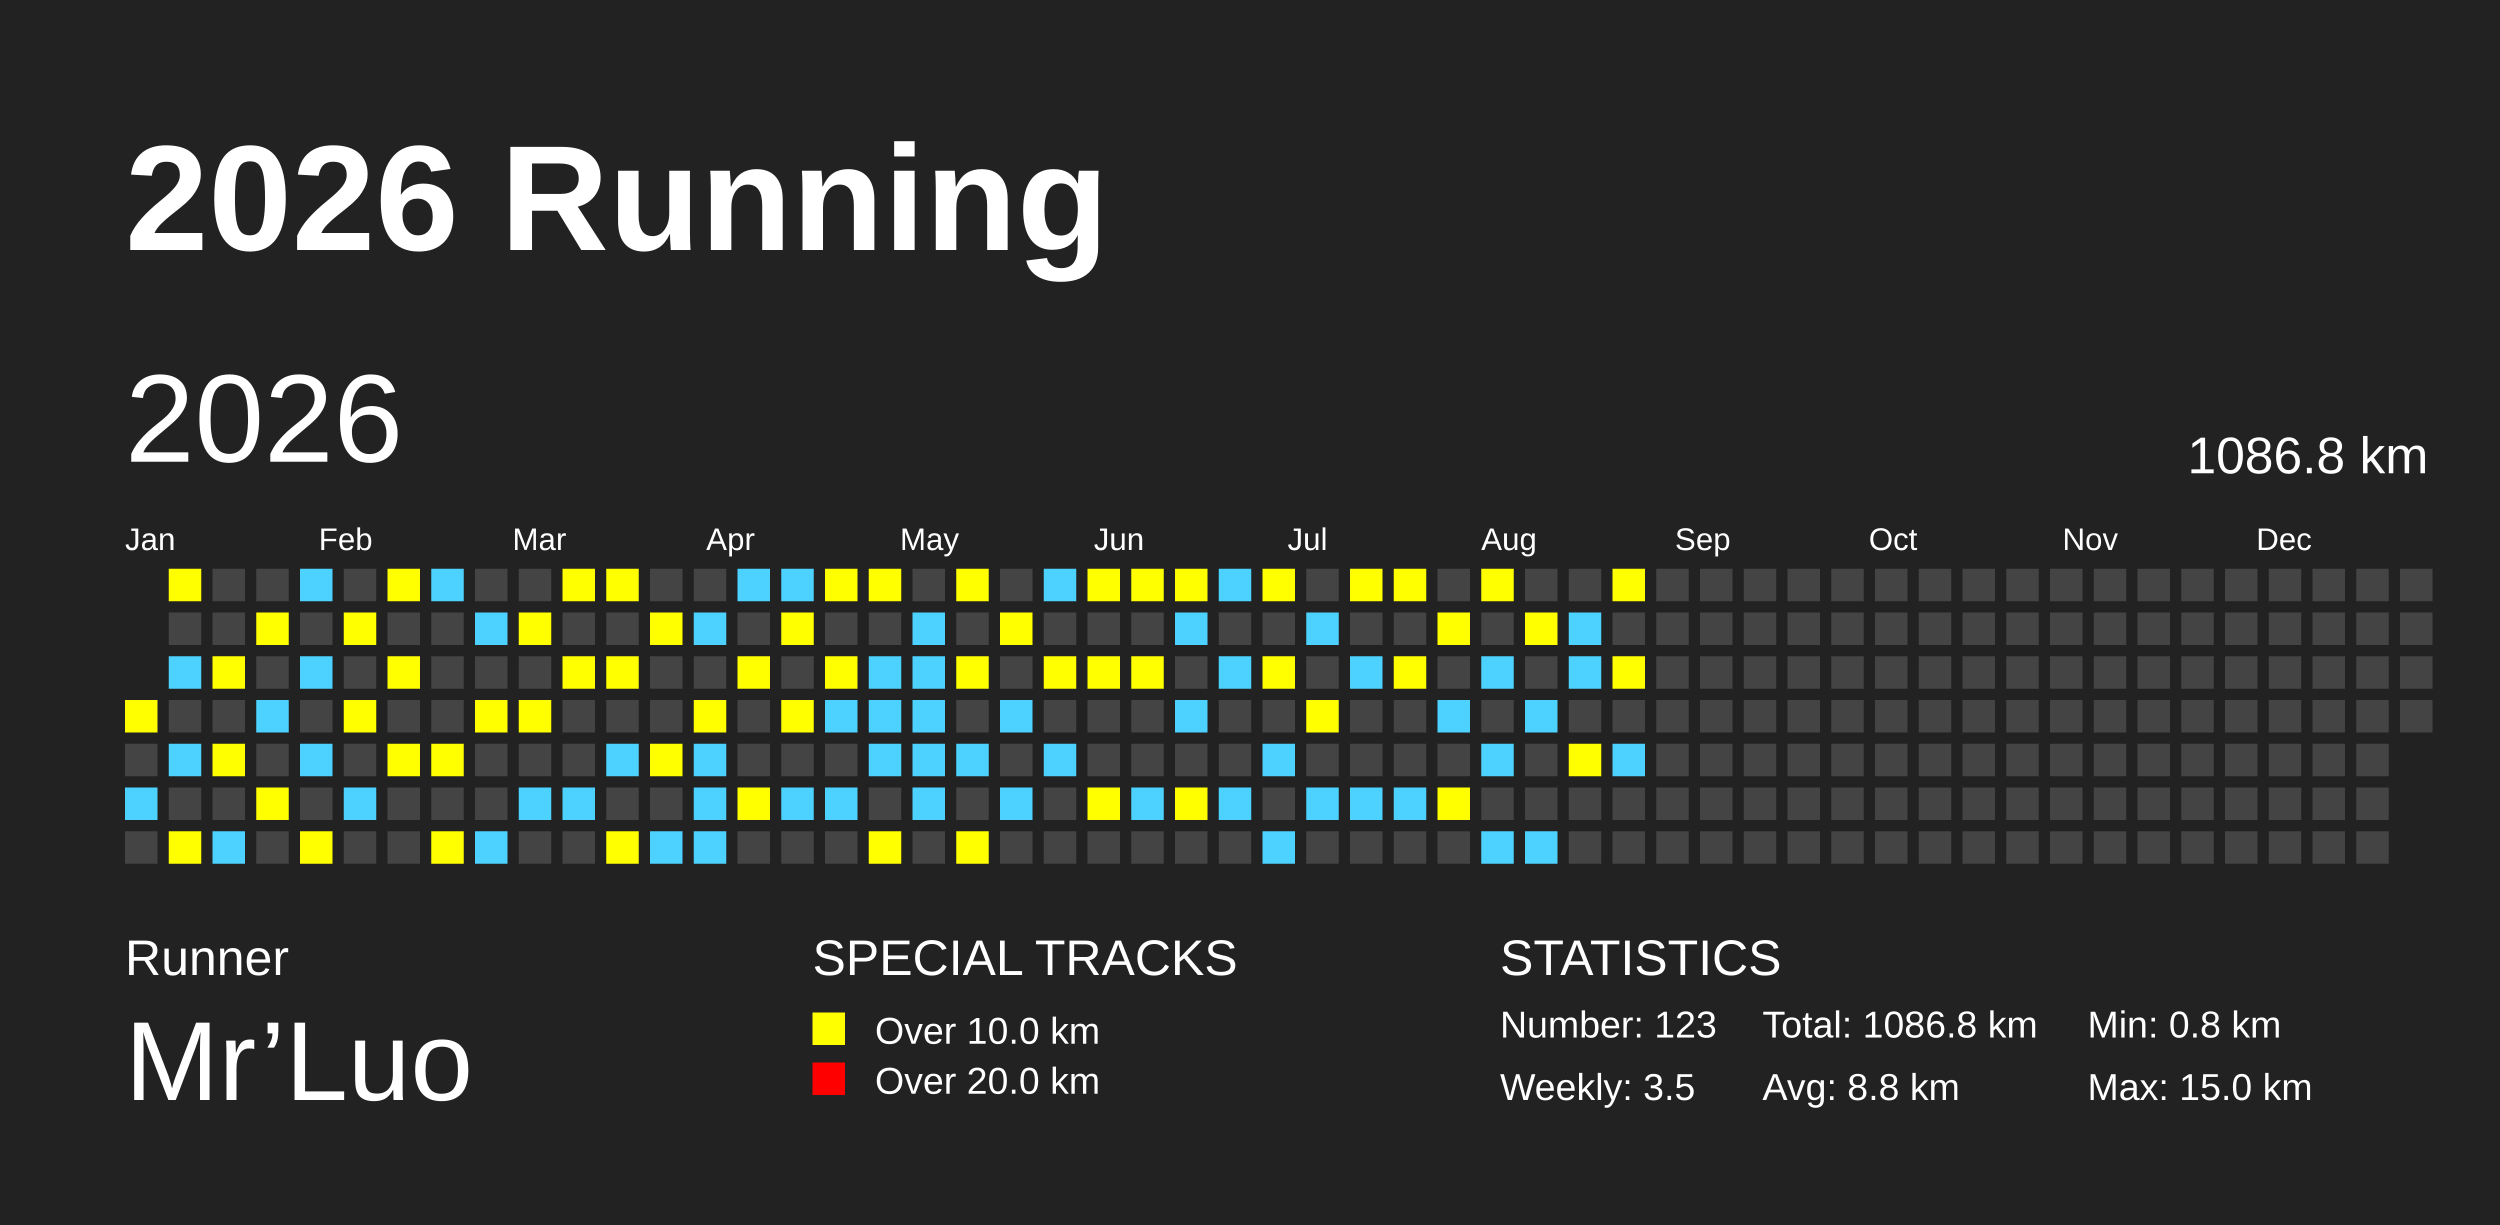
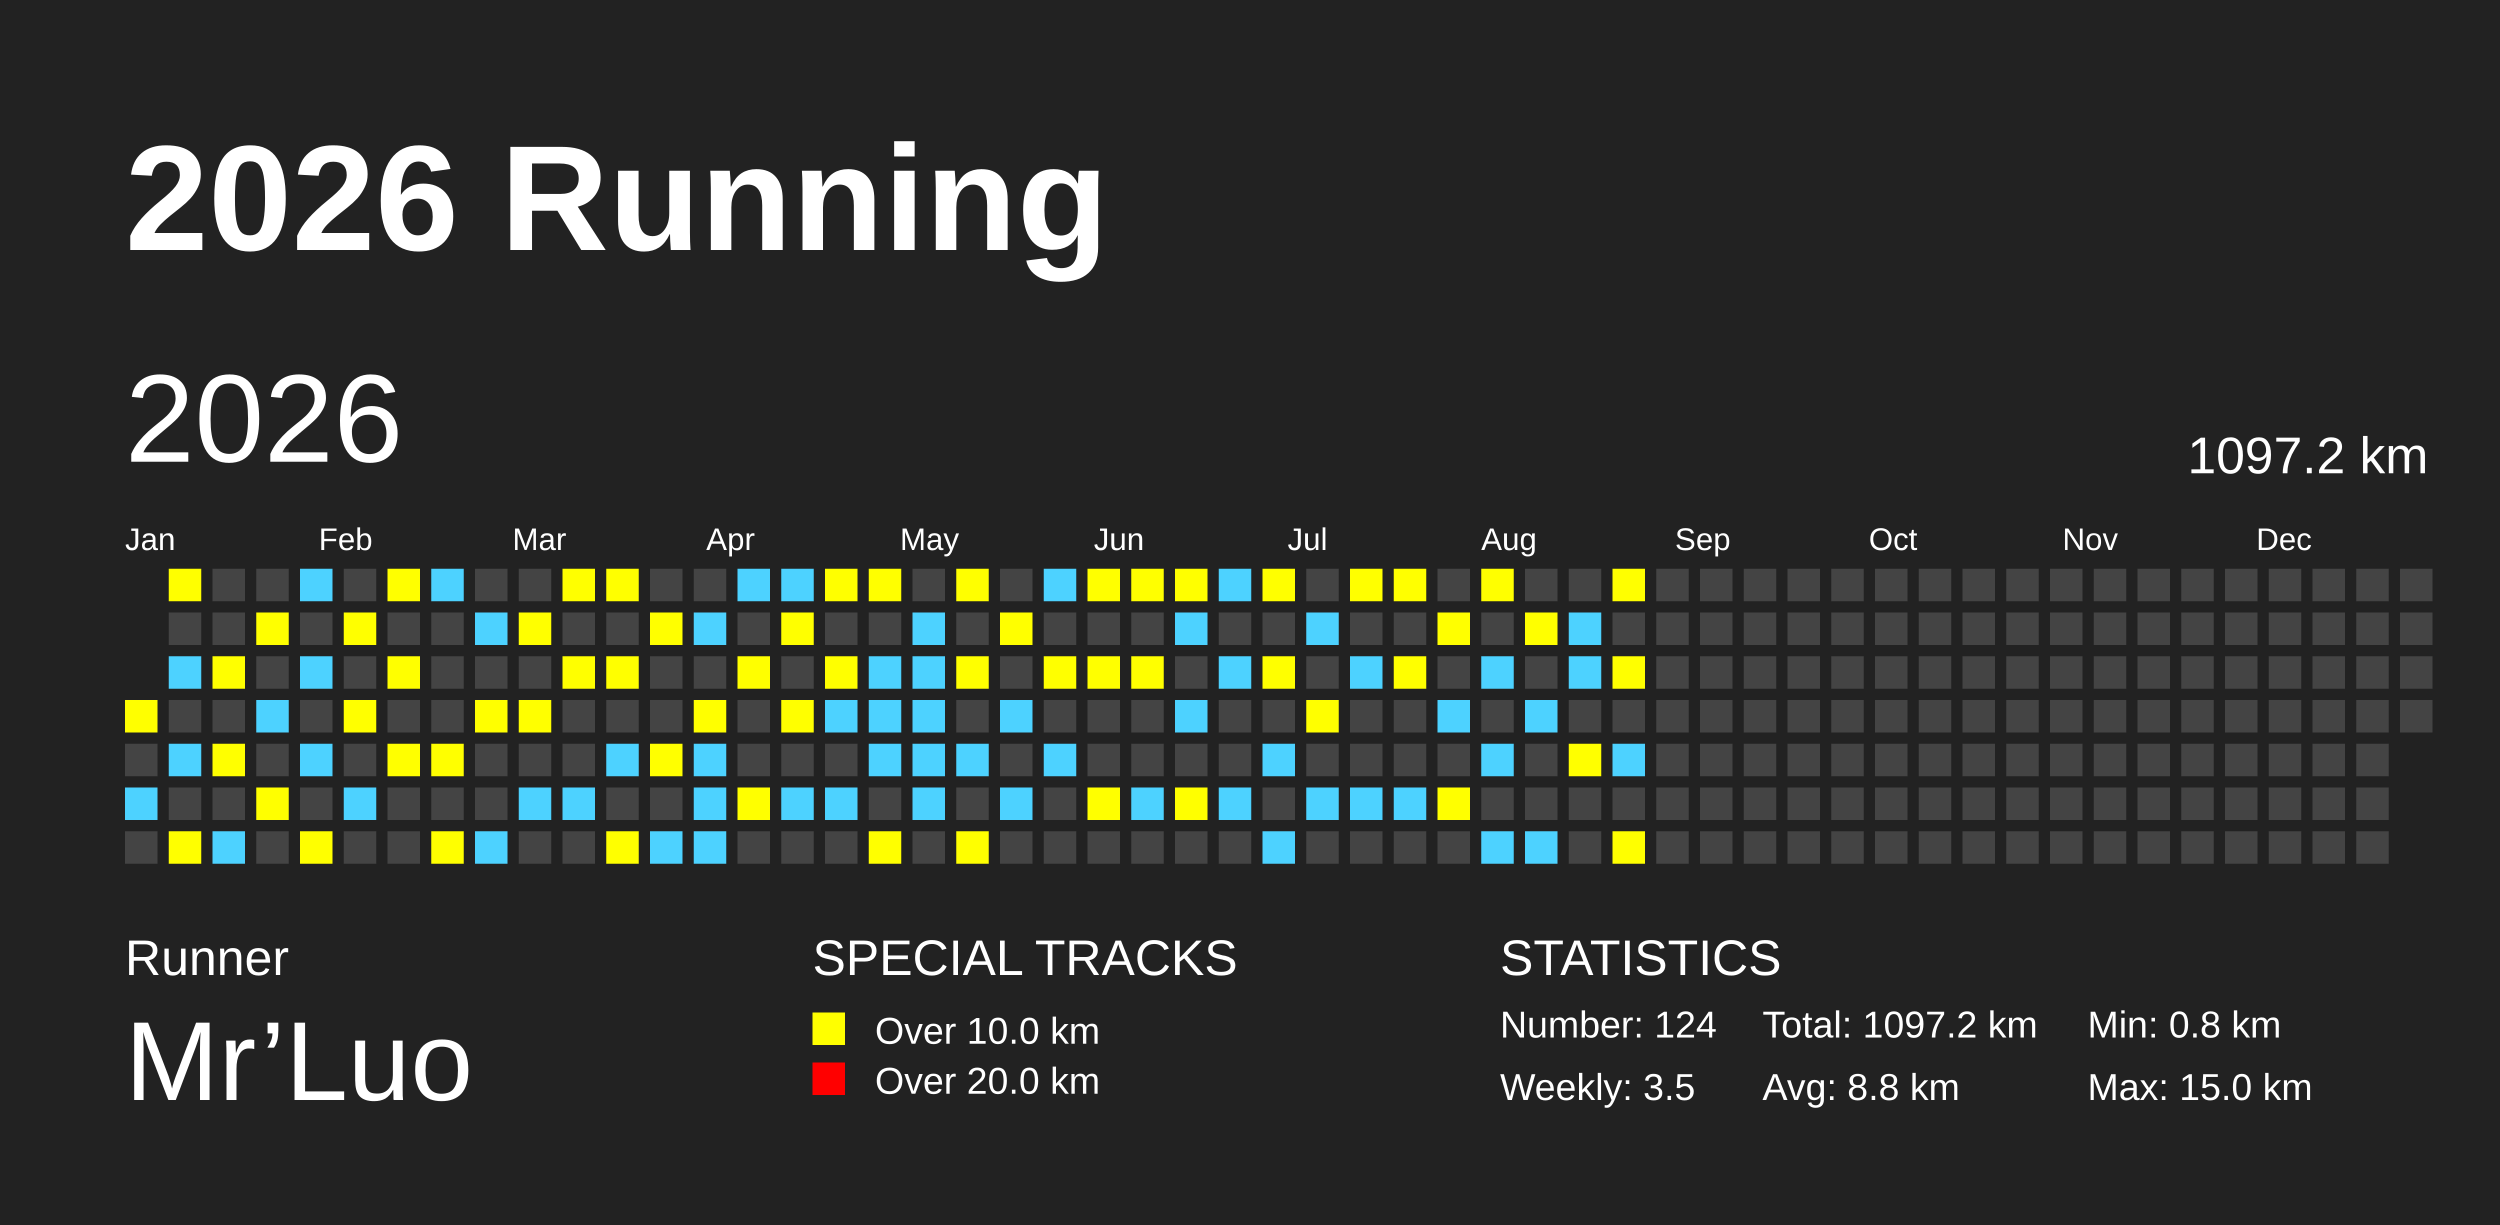
<svg xmlns="http://www.w3.org/2000/svg" baseProfile="full" height="98mm" version="1.1" viewBox="0,0,200,98" width="200mm">
  <defs />
  <rect fill="#222222" height="98" width="200" x="0" y="0" />
  <text fill="#FFFFFF" style="font-size:12px; font-family:Arial; font-weight:bold;" x="10" y="20">2026 Running</text>
  <text fill="#FFFFFF" style="font-size:4px; font-family:Arial" x="10" y="78">Runner</text>
  <text fill="#FFFFFF" style="font-size:9px; font-family:Arial" x="10" y="88">Mr’Luo</text>
  <text fill="#FFFFFF" style="font-size:4px; font-family:Arial" x="65" y="78">SPECIAL TRACKS</text>
  <rect fill="yellow" height="2.6" width="2.6" x="65" y="81" />
  <text fill="#FFFFFF" style="font-size:3px; font-family:Arial" x="70" y="83.5">Over 10.0 km</text>
  <rect fill="red" height="2.6" width="2.6" x="65" y="85" />
  <text fill="#FFFFFF" style="font-size:3px; font-family:Arial" x="70" y="87.5">Over 20.0 km</text>
  <text fill="#FFFFFF" style="font-size:4px; font-family:Arial" x="120" y="78">STATISTICS</text>
-   <text fill="#FFFFFF" style="font-size:3px; font-family:Arial" x="120" y="83">Number: 123</text>
+   <text fill="#FFFFFF" style="font-size:3px; font-family:Arial" x="120" y="83">Number: 124</text>
  <text fill="#FFFFFF" style="font-size:3px; font-family:Arial" x="120" y="88">Weekly: 3.5</text>
-   <text fill="#FFFFFF" style="font-size:3px; font-family:Arial" x="141" y="83">Total: 1086.8 km</text>
+   <text fill="#FFFFFF" style="font-size:3px; font-family:Arial" x="141" y="83">Total: 1097.2 km</text>
  <text fill="#FFFFFF" style="font-size:3px; font-family:Arial" x="141" y="88">Avg: 8.8 km</text>
  <text fill="#FFFFFF" style="font-size:3px; font-family:Arial" x="167" y="83">Min: 0.8 km</text>
  <text fill="#FFFFFF" style="font-size:3px; font-family:Arial" x="167" y="88">Max: 15.0 km</text>
  <text dominant-baseline="hanging" fill="#FFFFFF" style="font-size:10.0px; font-family:Arial;" x="10" y="30">2026</text>
-   <text dominant-baseline="hanging" fill="#FFFFFF" style="font-size:4.125px; font-family:Arial;" x="175" y="35">1086.8 km</text>
+   <text dominant-baseline="hanging" fill="#FFFFFF" style="font-size:4.125px; font-family:Arial;" x="175" y="35">1097.2 km</text>
  <text fill="#FFFFFF" style="font-size:2.5px; font-family:Arial" x="10.0" y="44">Jan</text>
  <text fill="#FFFFFF" style="font-size:2.5px; font-family:Arial" x="25.5" y="44">Feb</text>
  <text fill="#FFFFFF" style="font-size:2.5px; font-family:Arial" x="41.0" y="44">Mar</text>
  <text fill="#FFFFFF" style="font-size:2.5px; font-family:Arial" x="56.5" y="44">Apr</text>
  <text fill="#FFFFFF" style="font-size:2.5px; font-family:Arial" x="72.0" y="44">May</text>
  <text fill="#FFFFFF" style="font-size:2.5px; font-family:Arial" x="87.5" y="44">Jun</text>
  <text fill="#FFFFFF" style="font-size:2.5px; font-family:Arial" x="103.0" y="44">Jul</text>
  <text fill="#FFFFFF" style="font-size:2.5px; font-family:Arial" x="118.5" y="44">Aug</text>
  <text fill="#FFFFFF" style="font-size:2.5px; font-family:Arial" x="134.0" y="44">Sep</text>
  <text fill="#FFFFFF" style="font-size:2.5px; font-family:Arial" x="149.5" y="44">Oct</text>
  <text fill="#FFFFFF" style="font-size:2.5px; font-family:Arial" x="165.0" y="44">Nov</text>
  <text fill="#FFFFFF" style="font-size:2.5px; font-family:Arial" x="180.5" y="44">Dec</text>
  <rect fill="yellow" height="2.6" width="2.6" x="10.0" y="56.0" />
  <rect fill="#444444" height="2.6" width="2.6" x="10.0" y="59.5" />
  <rect fill="#4DD2FF" height="2.6" width="2.6" x="10.0" y="63.0" />
  <rect fill="#444444" height="2.6" width="2.6" x="10.0" y="66.5" />
  <rect fill="yellow" height="2.6" width="2.6" x="13.5" y="45.5" />
  <rect fill="#444444" height="2.6" width="2.6" x="13.5" y="49.0" />
  <rect fill="#4DD2FF" height="2.6" width="2.6" x="13.5" y="52.5" />
  <rect fill="#444444" height="2.6" width="2.6" x="13.5" y="56.0" />
  <rect fill="#4DD2FF" height="2.6" width="2.6" x="13.5" y="59.5" />
  <rect fill="#444444" height="2.6" width="2.6" x="13.5" y="63.0" />
  <rect fill="yellow" height="2.6" width="2.6" x="13.5" y="66.5" />
  <rect fill="#444444" height="2.6" width="2.6" x="17.0" y="45.5" />
  <rect fill="#444444" height="2.6" width="2.6" x="17.0" y="49.0" />
  <rect fill="yellow" height="2.6" width="2.6" x="17.0" y="52.5" />
  <rect fill="#444444" height="2.6" width="2.6" x="17.0" y="56.0" />
  <rect fill="yellow" height="2.6" width="2.6" x="17.0" y="59.5" />
  <rect fill="#444444" height="2.6" width="2.6" x="17.0" y="63.0" />
  <rect fill="#4DD2FF" height="2.6" width="2.6" x="17.0" y="66.5" />
  <rect fill="#444444" height="2.6" width="2.6" x="20.5" y="45.5" />
  <rect fill="yellow" height="2.6" width="2.6" x="20.5" y="49.0" />
  <rect fill="#444444" height="2.6" width="2.6" x="20.5" y="52.5" />
  <rect fill="#4DD2FF" height="2.6" width="2.6" x="20.5" y="56.0" />
  <rect fill="#444444" height="2.6" width="2.6" x="20.5" y="59.5" />
  <rect fill="yellow" height="2.6" width="2.6" x="20.5" y="63.0" />
  <rect fill="#444444" height="2.6" width="2.6" x="20.5" y="66.5" />
  <rect fill="#4DD2FF" height="2.6" width="2.6" x="24.0" y="45.5" />
  <rect fill="#444444" height="2.6" width="2.6" x="24.0" y="49.0" />
  <rect fill="#4DD2FF" height="2.6" width="2.6" x="24.0" y="52.5" />
  <rect fill="#444444" height="2.6" width="2.6" x="24.0" y="56.0" />
  <rect fill="#4DD2FF" height="2.6" width="2.6" x="24.0" y="59.5" />
  <rect fill="#444444" height="2.6" width="2.6" x="24.0" y="63.0" />
  <rect fill="yellow" height="2.6" width="2.6" x="24.0" y="66.5" />
  <rect fill="#444444" height="2.6" width="2.6" x="27.5" y="45.5" />
  <rect fill="yellow" height="2.6" width="2.6" x="27.5" y="49.0" />
  <rect fill="#444444" height="2.6" width="2.6" x="27.5" y="52.5" />
  <rect fill="yellow" height="2.6" width="2.6" x="27.5" y="56.0" />
  <rect fill="#444444" height="2.6" width="2.6" x="27.5" y="59.5" />
  <rect fill="#4DD2FF" height="2.6" width="2.6" x="27.5" y="63.0" />
  <rect fill="#444444" height="2.6" width="2.6" x="27.5" y="66.5" />
  <rect fill="yellow" height="2.6" width="2.6" x="31.0" y="45.5" />
  <rect fill="#444444" height="2.6" width="2.6" x="31.0" y="49.0" />
  <rect fill="yellow" height="2.6" width="2.6" x="31.0" y="52.5" />
  <rect fill="#444444" height="2.6" width="2.6" x="31.0" y="56.0" />
  <rect fill="yellow" height="2.6" width="2.6" x="31.0" y="59.5" />
  <rect fill="#444444" height="2.6" width="2.6" x="31.0" y="63.0" />
  <rect fill="#444444" height="2.6" width="2.6" x="31.0" y="66.5" />
  <rect fill="#4DD2FF" height="2.6" width="2.6" x="34.5" y="45.5" />
  <rect fill="#444444" height="2.6" width="2.6" x="34.5" y="49.0" />
  <rect fill="#444444" height="2.6" width="2.6" x="34.5" y="52.5" />
  <rect fill="#444444" height="2.6" width="2.6" x="34.5" y="56.0" />
  <rect fill="yellow" height="2.6" width="2.6" x="34.5" y="59.5" />
  <rect fill="#444444" height="2.6" width="2.6" x="34.5" y="63.0" />
  <rect fill="yellow" height="2.6" width="2.6" x="34.5" y="66.5" />
  <rect fill="#444444" height="2.6" width="2.6" x="38.0" y="45.5" />
  <rect fill="#4DD2FF" height="2.6" width="2.6" x="38.0" y="49.0" />
  <rect fill="#444444" height="2.6" width="2.6" x="38.0" y="52.5" />
  <rect fill="yellow" height="2.6" width="2.6" x="38.0" y="56.0" />
  <rect fill="#444444" height="2.6" width="2.6" x="38.0" y="59.5" />
  <rect fill="#444444" height="2.6" width="2.6" x="38.0" y="63.0" />
  <rect fill="#4DD2FF" height="2.6" width="2.6" x="38.0" y="66.5" />
  <rect fill="#444444" height="2.6" width="2.6" x="41.5" y="45.5" />
  <rect fill="yellow" height="2.6" width="2.6" x="41.5" y="49.0" />
  <rect fill="#444444" height="2.6" width="2.6" x="41.5" y="52.5" />
  <rect fill="yellow" height="2.6" width="2.6" x="41.5" y="56.0" />
  <rect fill="#444444" height="2.6" width="2.6" x="41.5" y="59.5" />
  <rect fill="#4DD2FF" height="2.6" width="2.6" x="41.5" y="63.0" />
  <rect fill="#444444" height="2.6" width="2.6" x="41.5" y="66.5" />
  <rect fill="yellow" height="2.6" width="2.6" x="45.0" y="45.5" />
  <rect fill="#444444" height="2.6" width="2.6" x="45.0" y="49.0" />
  <rect fill="yellow" height="2.6" width="2.6" x="45.0" y="52.5" />
  <rect fill="#444444" height="2.6" width="2.6" x="45.0" y="56.0" />
  <rect fill="#444444" height="2.6" width="2.6" x="45.0" y="59.5" />
  <rect fill="#4DD2FF" height="2.6" width="2.6" x="45.0" y="63.0" />
  <rect fill="#444444" height="2.6" width="2.6" x="45.0" y="66.5" />
  <rect fill="yellow" height="2.6" width="2.6" x="48.5" y="45.5" />
  <rect fill="#444444" height="2.6" width="2.6" x="48.5" y="49.0" />
  <rect fill="yellow" height="2.6" width="2.6" x="48.5" y="52.5" />
  <rect fill="#444444" height="2.6" width="2.6" x="48.5" y="56.0" />
  <rect fill="#4DD2FF" height="2.6" width="2.6" x="48.5" y="59.5" />
  <rect fill="#444444" height="2.6" width="2.6" x="48.5" y="63.0" />
  <rect fill="yellow" height="2.6" width="2.6" x="48.5" y="66.5" />
  <rect fill="#444444" height="2.6" width="2.6" x="52.0" y="45.5" />
  <rect fill="yellow" height="2.6" width="2.6" x="52.0" y="49.0" />
  <rect fill="#444444" height="2.6" width="2.6" x="52.0" y="52.5" />
  <rect fill="#444444" height="2.6" width="2.6" x="52.0" y="56.0" />
  <rect fill="yellow" height="2.6" width="2.6" x="52.0" y="59.5" />
  <rect fill="#444444" height="2.6" width="2.6" x="52.0" y="63.0" />
  <rect fill="#4DD2FF" height="2.6" width="2.6" x="52.0" y="66.5" />
  <rect fill="#444444" height="2.6" width="2.6" x="55.5" y="45.5" />
  <rect fill="#4DD2FF" height="2.6" width="2.6" x="55.5" y="49.0" />
  <rect fill="#444444" height="2.6" width="2.6" x="55.5" y="52.5" />
  <rect fill="yellow" height="2.6" width="2.6" x="55.5" y="56.0" />
  <rect fill="#4DD2FF" height="2.6" width="2.6" x="55.5" y="59.5" />
  <rect fill="#4DD2FF" height="2.6" width="2.6" x="55.5" y="63.0" />
  <rect fill="#4DD2FF" height="2.6" width="2.6" x="55.5" y="66.5" />
  <rect fill="#4DD2FF" height="2.6" width="2.6" x="59.0" y="45.5" />
  <rect fill="#444444" height="2.6" width="2.6" x="59.0" y="49.0" />
  <rect fill="yellow" height="2.6" width="2.6" x="59.0" y="52.5" />
  <rect fill="#444444" height="2.6" width="2.6" x="59.0" y="56.0" />
  <rect fill="#444444" height="2.6" width="2.6" x="59.0" y="59.5" />
  <rect fill="yellow" height="2.6" width="2.6" x="59.0" y="63.0" />
  <rect fill="#444444" height="2.6" width="2.6" x="59.0" y="66.5" />
  <rect fill="#4DD2FF" height="2.6" width="2.6" x="62.5" y="45.5" />
  <rect fill="yellow" height="2.6" width="2.6" x="62.5" y="49.0" />
  <rect fill="#444444" height="2.6" width="2.6" x="62.5" y="52.5" />
  <rect fill="yellow" height="2.6" width="2.6" x="62.5" y="56.0" />
  <rect fill="#444444" height="2.6" width="2.6" x="62.5" y="59.5" />
  <rect fill="#4DD2FF" height="2.6" width="2.6" x="62.5" y="63.0" />
  <rect fill="#444444" height="2.6" width="2.6" x="62.5" y="66.5" />
  <rect fill="yellow" height="2.6" width="2.6" x="66.0" y="45.5" />
  <rect fill="#444444" height="2.6" width="2.6" x="66.0" y="49.0" />
  <rect fill="yellow" height="2.6" width="2.6" x="66.0" y="52.5" />
  <rect fill="#4DD2FF" height="2.6" width="2.6" x="66.0" y="56.0" />
  <rect fill="#444444" height="2.6" width="2.6" x="66.0" y="59.5" />
  <rect fill="#4DD2FF" height="2.6" width="2.6" x="66.0" y="63.0" />
  <rect fill="#444444" height="2.6" width="2.6" x="66.0" y="66.5" />
  <rect fill="yellow" height="2.6" width="2.6" x="69.5" y="45.5" />
  <rect fill="#444444" height="2.6" width="2.6" x="69.5" y="49.0" />
  <rect fill="#4DD2FF" height="2.6" width="2.6" x="69.5" y="52.5" />
  <rect fill="#4DD2FF" height="2.6" width="2.6" x="69.5" y="56.0" />
  <rect fill="#4DD2FF" height="2.6" width="2.6" x="69.5" y="59.5" />
  <rect fill="#444444" height="2.6" width="2.6" x="69.5" y="63.0" />
  <rect fill="yellow" height="2.6" width="2.6" x="69.5" y="66.5" />
  <rect fill="#444444" height="2.6" width="2.6" x="73.0" y="45.5" />
  <rect fill="#4DD2FF" height="2.6" width="2.6" x="73.0" y="49.0" />
  <rect fill="#4DD2FF" height="2.6" width="2.6" x="73.0" y="52.5" />
  <rect fill="#4DD2FF" height="2.6" width="2.6" x="73.0" y="56.0" />
  <rect fill="#4DD2FF" height="2.6" width="2.6" x="73.0" y="59.5" />
  <rect fill="#4DD2FF" height="2.6" width="2.6" x="73.0" y="63.0" />
  <rect fill="#444444" height="2.6" width="2.6" x="73.0" y="66.5" />
  <rect fill="yellow" height="2.6" width="2.6" x="76.5" y="45.5" />
  <rect fill="#444444" height="2.6" width="2.6" x="76.5" y="49.0" />
  <rect fill="yellow" height="2.6" width="2.6" x="76.5" y="52.5" />
  <rect fill="#444444" height="2.6" width="2.6" x="76.5" y="56.0" />
  <rect fill="#4DD2FF" height="2.6" width="2.6" x="76.5" y="59.5" />
  <rect fill="#444444" height="2.6" width="2.6" x="76.5" y="63.0" />
  <rect fill="yellow" height="2.6" width="2.6" x="76.5" y="66.5" />
  <rect fill="#444444" height="2.6" width="2.6" x="80.0" y="45.5" />
  <rect fill="yellow" height="2.6" width="2.6" x="80.0" y="49.0" />
  <rect fill="#444444" height="2.6" width="2.6" x="80.0" y="52.5" />
  <rect fill="#4DD2FF" height="2.6" width="2.6" x="80.0" y="56.0" />
  <rect fill="#444444" height="2.6" width="2.6" x="80.0" y="59.5" />
  <rect fill="#4DD2FF" height="2.6" width="2.6" x="80.0" y="63.0" />
  <rect fill="#444444" height="2.6" width="2.6" x="80.0" y="66.5" />
  <rect fill="#4DD2FF" height="2.6" width="2.6" x="83.5" y="45.5" />
  <rect fill="#444444" height="2.6" width="2.6" x="83.5" y="49.0" />
  <rect fill="yellow" height="2.6" width="2.6" x="83.5" y="52.5" />
  <rect fill="#444444" height="2.6" width="2.6" x="83.5" y="56.0" />
  <rect fill="#4DD2FF" height="2.6" width="2.6" x="83.5" y="59.5" />
  <rect fill="#444444" height="2.6" width="2.6" x="83.5" y="63.0" />
  <rect fill="#444444" height="2.6" width="2.6" x="83.5" y="66.5" />
  <rect fill="yellow" height="2.6" width="2.6" x="87.0" y="45.5" />
  <rect fill="#444444" height="2.6" width="2.6" x="87.0" y="49.0" />
  <rect fill="yellow" height="2.6" width="2.6" x="87.0" y="52.5" />
  <rect fill="#444444" height="2.6" width="2.6" x="87.0" y="56.0" />
  <rect fill="#444444" height="2.6" width="2.6" x="87.0" y="59.5" />
  <rect fill="yellow" height="2.6" width="2.6" x="87.0" y="63.0" />
  <rect fill="#444444" height="2.6" width="2.6" x="87.0" y="66.5" />
  <rect fill="yellow" height="2.6" width="2.6" x="90.5" y="45.5" />
  <rect fill="#444444" height="2.6" width="2.6" x="90.5" y="49.0" />
  <rect fill="yellow" height="2.6" width="2.6" x="90.5" y="52.5" />
  <rect fill="#444444" height="2.6" width="2.6" x="90.5" y="56.0" />
  <rect fill="#444444" height="2.6" width="2.6" x="90.5" y="59.5" />
  <rect fill="#4DD2FF" height="2.6" width="2.6" x="90.5" y="63.0" />
  <rect fill="#444444" height="2.6" width="2.6" x="90.5" y="66.5" />
  <rect fill="yellow" height="2.6" width="2.6" x="94.0" y="45.5" />
  <rect fill="#4DD2FF" height="2.6" width="2.6" x="94.0" y="49.0" />
  <rect fill="#444444" height="2.6" width="2.6" x="94.0" y="52.5" />
  <rect fill="#4DD2FF" height="2.6" width="2.6" x="94.0" y="56.0" />
  <rect fill="#444444" height="2.6" width="2.6" x="94.0" y="59.5" />
  <rect fill="yellow" height="2.6" width="2.6" x="94.0" y="63.0" />
  <rect fill="#444444" height="2.6" width="2.6" x="94.0" y="66.5" />
  <rect fill="#4DD2FF" height="2.6" width="2.6" x="97.5" y="45.5" />
  <rect fill="#444444" height="2.6" width="2.6" x="97.5" y="49.0" />
  <rect fill="#4DD2FF" height="2.6" width="2.6" x="97.5" y="52.5" />
  <rect fill="#444444" height="2.6" width="2.6" x="97.5" y="56.0" />
  <rect fill="#444444" height="2.6" width="2.6" x="97.5" y="59.5" />
  <rect fill="#4DD2FF" height="2.6" width="2.6" x="97.5" y="63.0" />
  <rect fill="#444444" height="2.6" width="2.6" x="97.5" y="66.5" />
  <rect fill="yellow" height="2.6" width="2.6" x="101.0" y="45.5" />
  <rect fill="#444444" height="2.6" width="2.6" x="101.0" y="49.0" />
  <rect fill="yellow" height="2.6" width="2.6" x="101.0" y="52.5" />
  <rect fill="#444444" height="2.6" width="2.6" x="101.0" y="56.0" />
  <rect fill="#4DD2FF" height="2.6" width="2.6" x="101.0" y="59.5" />
  <rect fill="#444444" height="2.6" width="2.6" x="101.0" y="63.0" />
  <rect fill="#4DD2FF" height="2.6" width="2.6" x="101.0" y="66.5" />
  <rect fill="#444444" height="2.6" width="2.6" x="104.5" y="45.5" />
  <rect fill="#4DD2FF" height="2.6" width="2.6" x="104.5" y="49.0" />
  <rect fill="#444444" height="2.6" width="2.6" x="104.5" y="52.5" />
  <rect fill="yellow" height="2.6" width="2.6" x="104.5" y="56.0" />
  <rect fill="#444444" height="2.6" width="2.6" x="104.5" y="59.5" />
  <rect fill="#4DD2FF" height="2.6" width="2.6" x="104.5" y="63.0" />
  <rect fill="#444444" height="2.6" width="2.6" x="104.5" y="66.5" />
  <rect fill="yellow" height="2.6" width="2.6" x="108.0" y="45.5" />
  <rect fill="#444444" height="2.6" width="2.6" x="108.0" y="49.0" />
  <rect fill="#4DD2FF" height="2.6" width="2.6" x="108.0" y="52.5" />
  <rect fill="#444444" height="2.6" width="2.6" x="108.0" y="56.0" />
  <rect fill="#444444" height="2.6" width="2.6" x="108.0" y="59.5" />
  <rect fill="#4DD2FF" height="2.6" width="2.6" x="108.0" y="63.0" />
  <rect fill="#444444" height="2.6" width="2.6" x="108.0" y="66.5" />
  <rect fill="yellow" height="2.6" width="2.6" x="111.5" y="45.5" />
  <rect fill="#444444" height="2.6" width="2.6" x="111.5" y="49.0" />
  <rect fill="yellow" height="2.6" width="2.6" x="111.5" y="52.5" />
  <rect fill="#444444" height="2.6" width="2.6" x="111.5" y="56.0" />
  <rect fill="#444444" height="2.6" width="2.6" x="111.5" y="59.5" />
  <rect fill="#4DD2FF" height="2.6" width="2.6" x="111.5" y="63.0" />
  <rect fill="#444444" height="2.6" width="2.6" x="111.5" y="66.5" />
  <rect fill="#444444" height="2.6" width="2.6" x="115.0" y="45.5" />
  <rect fill="yellow" height="2.6" width="2.6" x="115.0" y="49.0" />
  <rect fill="#444444" height="2.6" width="2.6" x="115.0" y="52.5" />
  <rect fill="#4DD2FF" height="2.6" width="2.6" x="115.0" y="56.0" />
  <rect fill="#444444" height="2.6" width="2.6" x="115.0" y="59.5" />
  <rect fill="yellow" height="2.6" width="2.6" x="115.0" y="63.0" />
  <rect fill="#444444" height="2.6" width="2.6" x="115.0" y="66.5" />
  <rect fill="yellow" height="2.6" width="2.6" x="118.5" y="45.5" />
  <rect fill="#444444" height="2.6" width="2.6" x="118.5" y="49.0" />
  <rect fill="#4DD2FF" height="2.6" width="2.6" x="118.5" y="52.5" />
  <rect fill="#444444" height="2.6" width="2.6" x="118.5" y="56.0" />
  <rect fill="#4DD2FF" height="2.6" width="2.6" x="118.5" y="59.5" />
  <rect fill="#444444" height="2.6" width="2.6" x="118.5" y="63.0" />
  <rect fill="#4DD2FF" height="2.6" width="2.6" x="118.5" y="66.5" />
  <rect fill="#444444" height="2.6" width="2.6" x="122.0" y="45.5" />
  <rect fill="yellow" height="2.6" width="2.6" x="122.0" y="49.0" />
  <rect fill="#444444" height="2.6" width="2.6" x="122.0" y="52.5" />
  <rect fill="#4DD2FF" height="2.6" width="2.6" x="122.0" y="56.0" />
  <rect fill="#444444" height="2.6" width="2.6" x="122.0" y="59.5" />
  <rect fill="#444444" height="2.6" width="2.6" x="122.0" y="63.0" />
  <rect fill="#4DD2FF" height="2.6" width="2.6" x="122.0" y="66.5" />
  <rect fill="#444444" height="2.6" width="2.6" x="125.5" y="45.5" />
  <rect fill="#4DD2FF" height="2.6" width="2.6" x="125.5" y="49.0" />
  <rect fill="#4DD2FF" height="2.6" width="2.6" x="125.5" y="52.5" />
  <rect fill="#444444" height="2.6" width="2.6" x="125.5" y="56.0" />
  <rect fill="yellow" height="2.6" width="2.6" x="125.5" y="59.5" />
  <rect fill="#444444" height="2.6" width="2.6" x="125.5" y="63.0" />
  <rect fill="#444444" height="2.6" width="2.6" x="125.5" y="66.5" />
  <rect fill="yellow" height="2.6" width="2.6" x="129.0" y="45.5" />
  <rect fill="#444444" height="2.6" width="2.6" x="129.0" y="49.0" />
  <rect fill="yellow" height="2.6" width="2.6" x="129.0" y="52.5" />
  <rect fill="#444444" height="2.6" width="2.6" x="129.0" y="56.0" />
  <rect fill="#4DD2FF" height="2.6" width="2.6" x="129.0" y="59.5" />
  <rect fill="#444444" height="2.6" width="2.6" x="129.0" y="63.0" />
-   <rect fill="#444444" height="2.6" width="2.6" x="129.0" y="66.5" />
+   <rect fill="yellow" height="2.6" width="2.6" x="129.0" y="66.5" />
  <rect fill="#444444" height="2.6" width="2.6" x="132.5" y="45.5" />
  <rect fill="#444444" height="2.6" width="2.6" x="132.5" y="49.0" />
  <rect fill="#444444" height="2.6" width="2.6" x="132.5" y="52.5" />
  <rect fill="#444444" height="2.6" width="2.6" x="132.5" y="56.0" />
  <rect fill="#444444" height="2.6" width="2.6" x="132.5" y="59.5" />
  <rect fill="#444444" height="2.6" width="2.6" x="132.5" y="63.0" />
  <rect fill="#444444" height="2.6" width="2.6" x="132.5" y="66.5" />
  <rect fill="#444444" height="2.6" width="2.6" x="136.0" y="45.5" />
  <rect fill="#444444" height="2.6" width="2.6" x="136.0" y="49.0" />
  <rect fill="#444444" height="2.6" width="2.6" x="136.0" y="52.5" />
  <rect fill="#444444" height="2.6" width="2.6" x="136.0" y="56.0" />
  <rect fill="#444444" height="2.6" width="2.6" x="136.0" y="59.5" />
  <rect fill="#444444" height="2.6" width="2.6" x="136.0" y="63.0" />
  <rect fill="#444444" height="2.6" width="2.6" x="136.0" y="66.5" />
  <rect fill="#444444" height="2.6" width="2.6" x="139.5" y="45.5" />
  <rect fill="#444444" height="2.6" width="2.6" x="139.5" y="49.0" />
  <rect fill="#444444" height="2.6" width="2.6" x="139.5" y="52.5" />
  <rect fill="#444444" height="2.6" width="2.6" x="139.5" y="56.0" />
  <rect fill="#444444" height="2.6" width="2.6" x="139.5" y="59.5" />
  <rect fill="#444444" height="2.6" width="2.6" x="139.5" y="63.0" />
  <rect fill="#444444" height="2.6" width="2.6" x="139.5" y="66.5" />
  <rect fill="#444444" height="2.6" width="2.6" x="143.0" y="45.5" />
  <rect fill="#444444" height="2.6" width="2.6" x="143.0" y="49.0" />
  <rect fill="#444444" height="2.6" width="2.6" x="143.0" y="52.5" />
  <rect fill="#444444" height="2.6" width="2.6" x="143.0" y="56.0" />
  <rect fill="#444444" height="2.6" width="2.6" x="143.0" y="59.5" />
  <rect fill="#444444" height="2.6" width="2.6" x="143.0" y="63.0" />
  <rect fill="#444444" height="2.6" width="2.6" x="143.0" y="66.5" />
  <rect fill="#444444" height="2.6" width="2.6" x="146.5" y="45.5" />
  <rect fill="#444444" height="2.6" width="2.6" x="146.5" y="49.0" />
  <rect fill="#444444" height="2.6" width="2.6" x="146.5" y="52.5" />
  <rect fill="#444444" height="2.6" width="2.6" x="146.5" y="56.0" />
  <rect fill="#444444" height="2.6" width="2.6" x="146.5" y="59.5" />
  <rect fill="#444444" height="2.6" width="2.6" x="146.5" y="63.0" />
  <rect fill="#444444" height="2.6" width="2.6" x="146.5" y="66.5" />
  <rect fill="#444444" height="2.6" width="2.6" x="150.0" y="45.5" />
  <rect fill="#444444" height="2.6" width="2.6" x="150.0" y="49.0" />
  <rect fill="#444444" height="2.6" width="2.6" x="150.0" y="52.5" />
  <rect fill="#444444" height="2.6" width="2.6" x="150.0" y="56.0" />
  <rect fill="#444444" height="2.6" width="2.6" x="150.0" y="59.5" />
  <rect fill="#444444" height="2.6" width="2.6" x="150.0" y="63.0" />
  <rect fill="#444444" height="2.6" width="2.6" x="150.0" y="66.5" />
  <rect fill="#444444" height="2.6" width="2.6" x="153.5" y="45.5" />
  <rect fill="#444444" height="2.6" width="2.6" x="153.5" y="49.0" />
  <rect fill="#444444" height="2.6" width="2.6" x="153.5" y="52.5" />
  <rect fill="#444444" height="2.6" width="2.6" x="153.5" y="56.0" />
  <rect fill="#444444" height="2.6" width="2.6" x="153.5" y="59.5" />
  <rect fill="#444444" height="2.6" width="2.6" x="153.5" y="63.0" />
  <rect fill="#444444" height="2.6" width="2.6" x="153.5" y="66.5" />
  <rect fill="#444444" height="2.6" width="2.6" x="157.0" y="45.5" />
  <rect fill="#444444" height="2.6" width="2.6" x="157.0" y="49.0" />
  <rect fill="#444444" height="2.6" width="2.6" x="157.0" y="52.5" />
  <rect fill="#444444" height="2.6" width="2.6" x="157.0" y="56.0" />
  <rect fill="#444444" height="2.6" width="2.6" x="157.0" y="59.5" />
  <rect fill="#444444" height="2.6" width="2.6" x="157.0" y="63.0" />
  <rect fill="#444444" height="2.6" width="2.6" x="157.0" y="66.5" />
  <rect fill="#444444" height="2.6" width="2.6" x="160.5" y="45.5" />
  <rect fill="#444444" height="2.6" width="2.6" x="160.5" y="49.0" />
  <rect fill="#444444" height="2.6" width="2.6" x="160.5" y="52.5" />
  <rect fill="#444444" height="2.6" width="2.6" x="160.5" y="56.0" />
  <rect fill="#444444" height="2.6" width="2.6" x="160.5" y="59.5" />
  <rect fill="#444444" height="2.6" width="2.6" x="160.5" y="63.0" />
  <rect fill="#444444" height="2.6" width="2.6" x="160.5" y="66.5" />
  <rect fill="#444444" height="2.6" width="2.6" x="164.0" y="45.5" />
  <rect fill="#444444" height="2.6" width="2.6" x="164.0" y="49.0" />
  <rect fill="#444444" height="2.6" width="2.6" x="164.0" y="52.5" />
  <rect fill="#444444" height="2.6" width="2.6" x="164.0" y="56.0" />
  <rect fill="#444444" height="2.6" width="2.6" x="164.0" y="59.5" />
  <rect fill="#444444" height="2.6" width="2.6" x="164.0" y="63.0" />
  <rect fill="#444444" height="2.6" width="2.6" x="164.0" y="66.5" />
  <rect fill="#444444" height="2.6" width="2.6" x="167.5" y="45.5" />
  <rect fill="#444444" height="2.6" width="2.6" x="167.5" y="49.0" />
  <rect fill="#444444" height="2.6" width="2.6" x="167.5" y="52.5" />
  <rect fill="#444444" height="2.6" width="2.6" x="167.5" y="56.0" />
  <rect fill="#444444" height="2.6" width="2.6" x="167.5" y="59.5" />
  <rect fill="#444444" height="2.6" width="2.6" x="167.5" y="63.0" />
  <rect fill="#444444" height="2.6" width="2.6" x="167.5" y="66.5" />
  <rect fill="#444444" height="2.6" width="2.6" x="171.0" y="45.5" />
  <rect fill="#444444" height="2.6" width="2.6" x="171.0" y="49.0" />
  <rect fill="#444444" height="2.6" width="2.6" x="171.0" y="52.5" />
  <rect fill="#444444" height="2.6" width="2.6" x="171.0" y="56.0" />
  <rect fill="#444444" height="2.6" width="2.6" x="171.0" y="59.5" />
  <rect fill="#444444" height="2.6" width="2.6" x="171.0" y="63.0" />
  <rect fill="#444444" height="2.6" width="2.6" x="171.0" y="66.5" />
  <rect fill="#444444" height="2.6" width="2.6" x="174.5" y="45.5" />
  <rect fill="#444444" height="2.6" width="2.6" x="174.5" y="49.0" />
  <rect fill="#444444" height="2.6" width="2.6" x="174.5" y="52.5" />
  <rect fill="#444444" height="2.6" width="2.6" x="174.5" y="56.0" />
  <rect fill="#444444" height="2.6" width="2.6" x="174.5" y="59.5" />
  <rect fill="#444444" height="2.6" width="2.6" x="174.5" y="63.0" />
  <rect fill="#444444" height="2.6" width="2.6" x="174.5" y="66.5" />
  <rect fill="#444444" height="2.6" width="2.6" x="178.0" y="45.5" />
  <rect fill="#444444" height="2.6" width="2.6" x="178.0" y="49.0" />
  <rect fill="#444444" height="2.6" width="2.6" x="178.0" y="52.5" />
  <rect fill="#444444" height="2.6" width="2.6" x="178.0" y="56.0" />
  <rect fill="#444444" height="2.6" width="2.6" x="178.0" y="59.5" />
  <rect fill="#444444" height="2.6" width="2.6" x="178.0" y="63.0" />
  <rect fill="#444444" height="2.6" width="2.6" x="178.0" y="66.5" />
  <rect fill="#444444" height="2.6" width="2.6" x="181.5" y="45.5" />
  <rect fill="#444444" height="2.6" width="2.6" x="181.5" y="49.0" />
  <rect fill="#444444" height="2.6" width="2.6" x="181.5" y="52.5" />
  <rect fill="#444444" height="2.6" width="2.6" x="181.5" y="56.0" />
  <rect fill="#444444" height="2.6" width="2.6" x="181.5" y="59.5" />
  <rect fill="#444444" height="2.6" width="2.6" x="181.5" y="63.0" />
  <rect fill="#444444" height="2.6" width="2.6" x="181.5" y="66.5" />
  <rect fill="#444444" height="2.6" width="2.6" x="185.0" y="45.5" />
  <rect fill="#444444" height="2.6" width="2.6" x="185.0" y="49.0" />
  <rect fill="#444444" height="2.6" width="2.6" x="185.0" y="52.5" />
  <rect fill="#444444" height="2.6" width="2.6" x="185.0" y="56.0" />
  <rect fill="#444444" height="2.6" width="2.6" x="185.0" y="59.5" />
  <rect fill="#444444" height="2.6" width="2.6" x="185.0" y="63.0" />
  <rect fill="#444444" height="2.6" width="2.6" x="185.0" y="66.5" />
  <rect fill="#444444" height="2.6" width="2.6" x="188.5" y="45.5" />
  <rect fill="#444444" height="2.6" width="2.6" x="188.5" y="49.0" />
  <rect fill="#444444" height="2.6" width="2.6" x="188.5" y="52.5" />
  <rect fill="#444444" height="2.6" width="2.6" x="188.5" y="56.0" />
  <rect fill="#444444" height="2.6" width="2.6" x="188.5" y="59.5" />
  <rect fill="#444444" height="2.6" width="2.6" x="188.5" y="63.0" />
  <rect fill="#444444" height="2.6" width="2.6" x="188.5" y="66.5" />
  <rect fill="#444444" height="2.6" width="2.6" x="192.0" y="45.5" />
  <rect fill="#444444" height="2.6" width="2.6" x="192.0" y="49.0" />
  <rect fill="#444444" height="2.6" width="2.6" x="192.0" y="52.5" />
  <rect fill="#444444" height="2.6" width="2.6" x="192.0" y="56.0" />
</svg>
